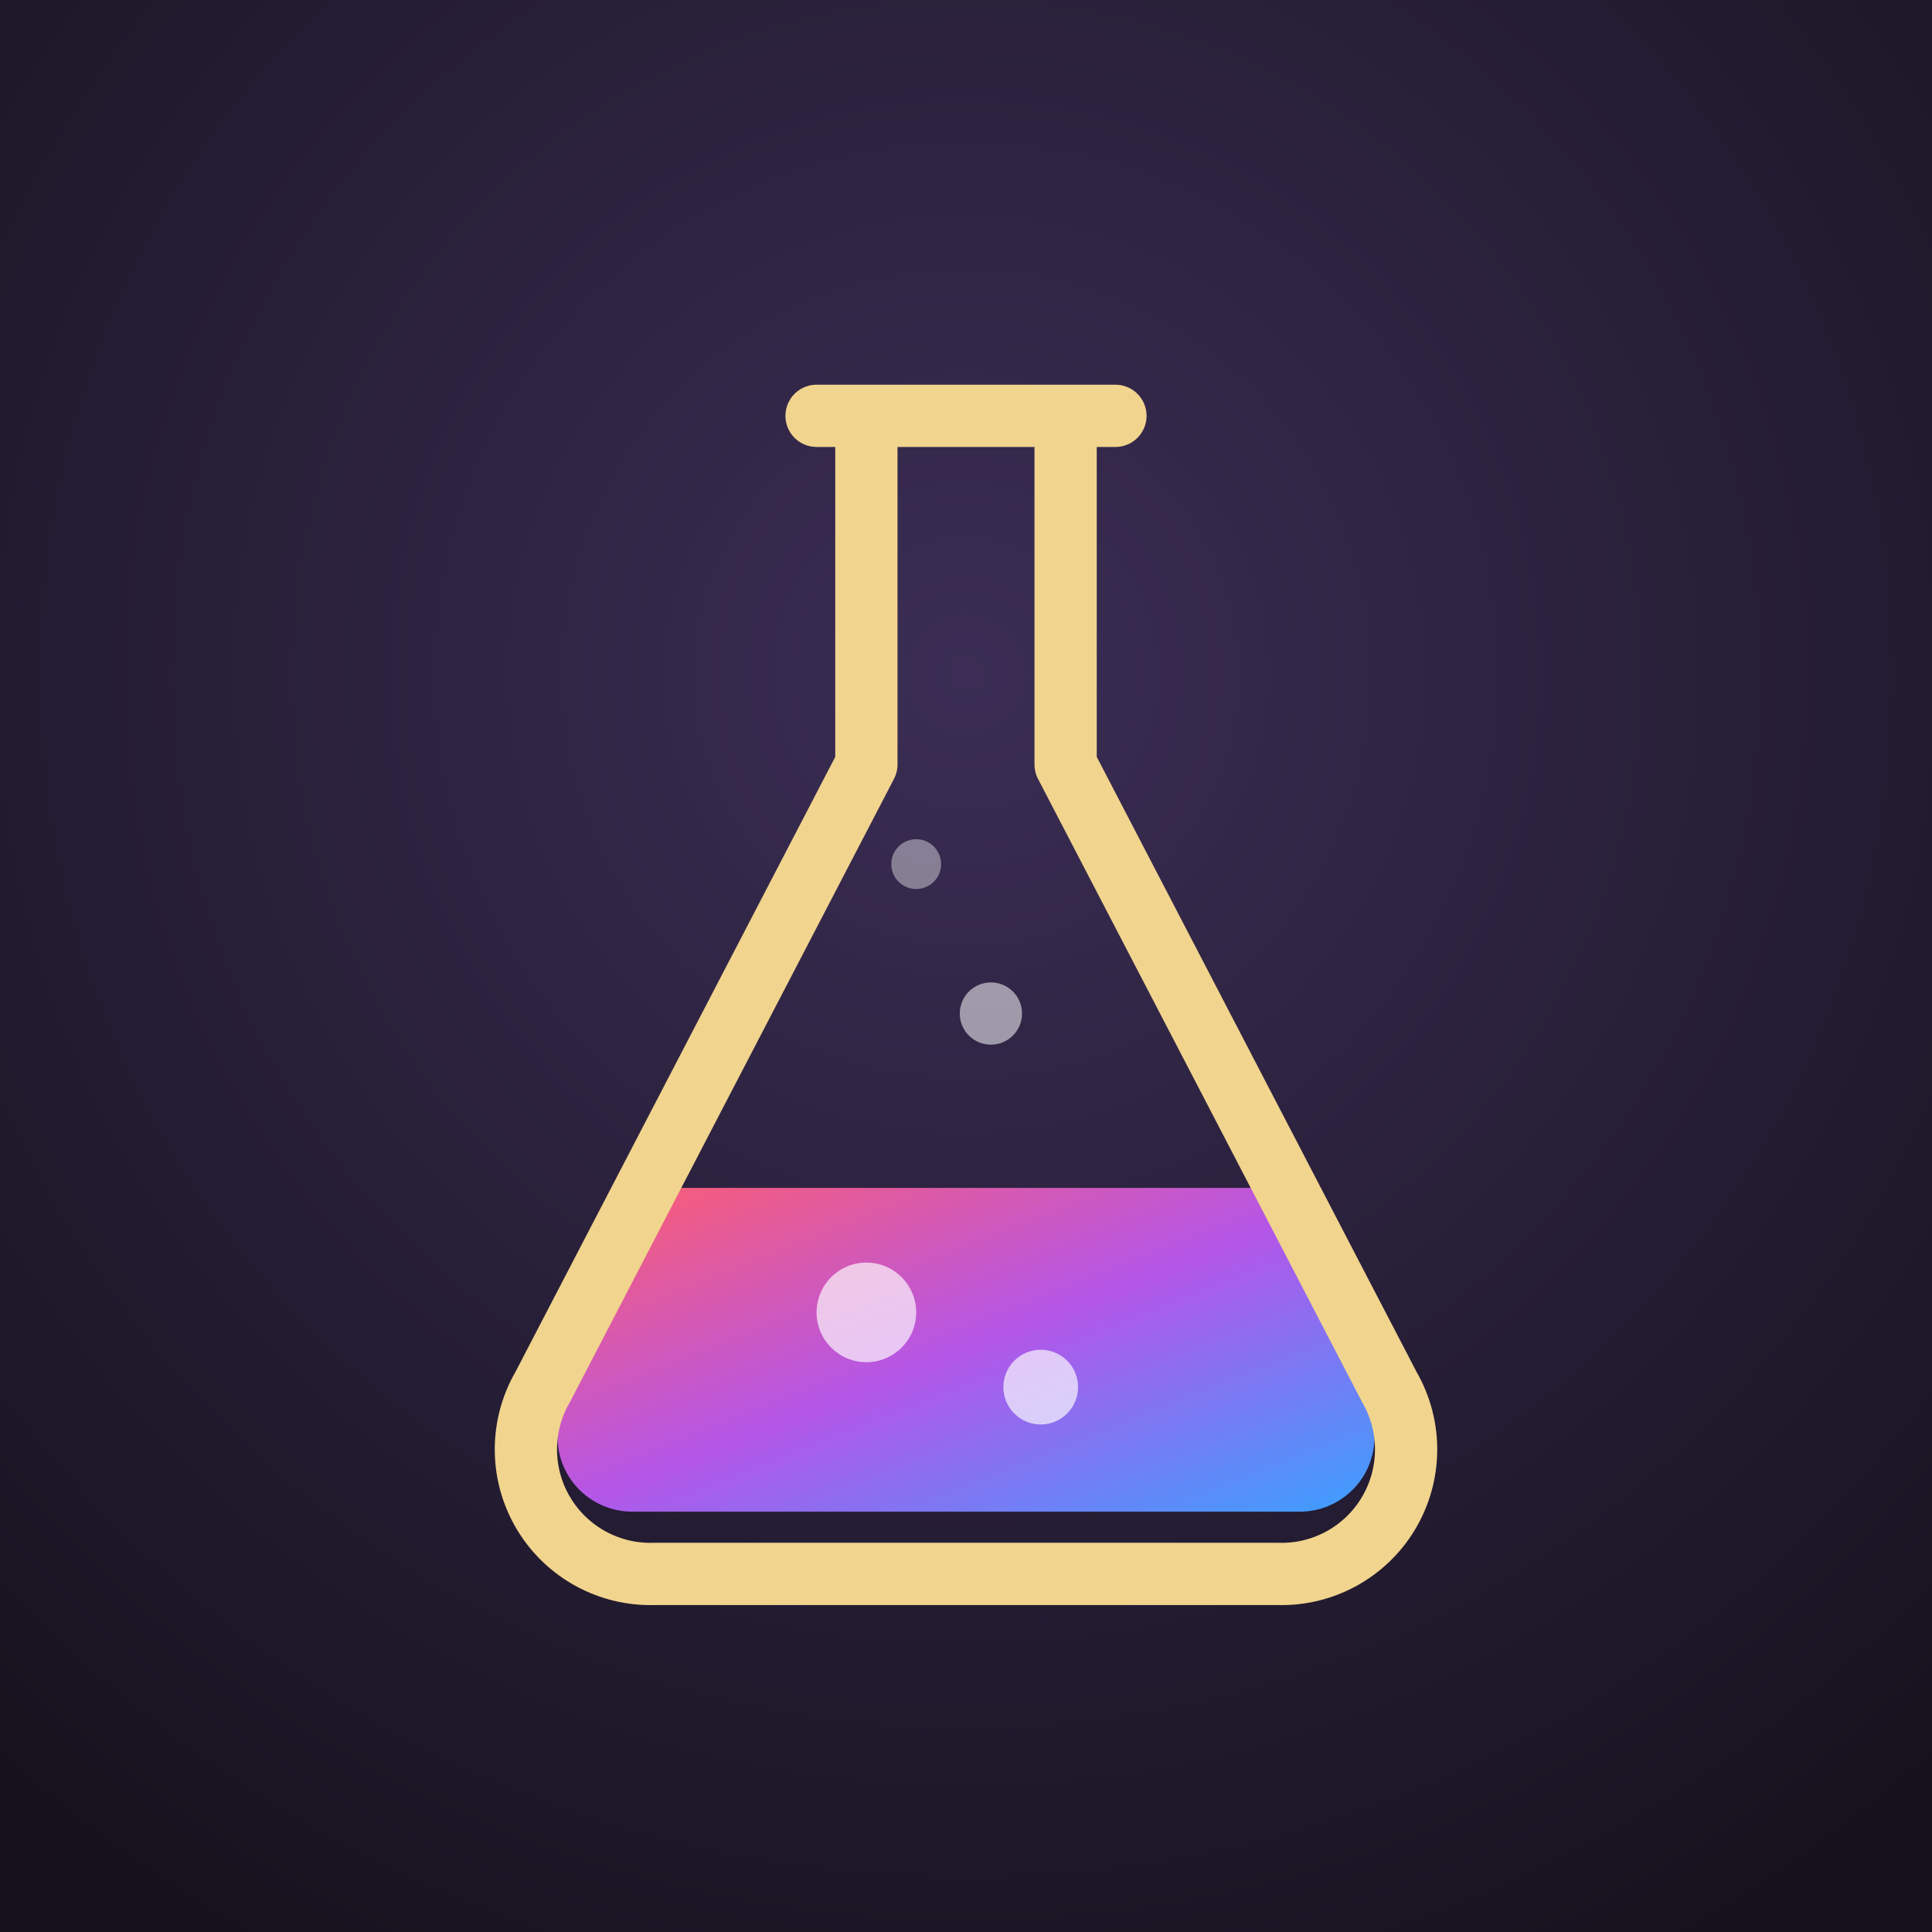
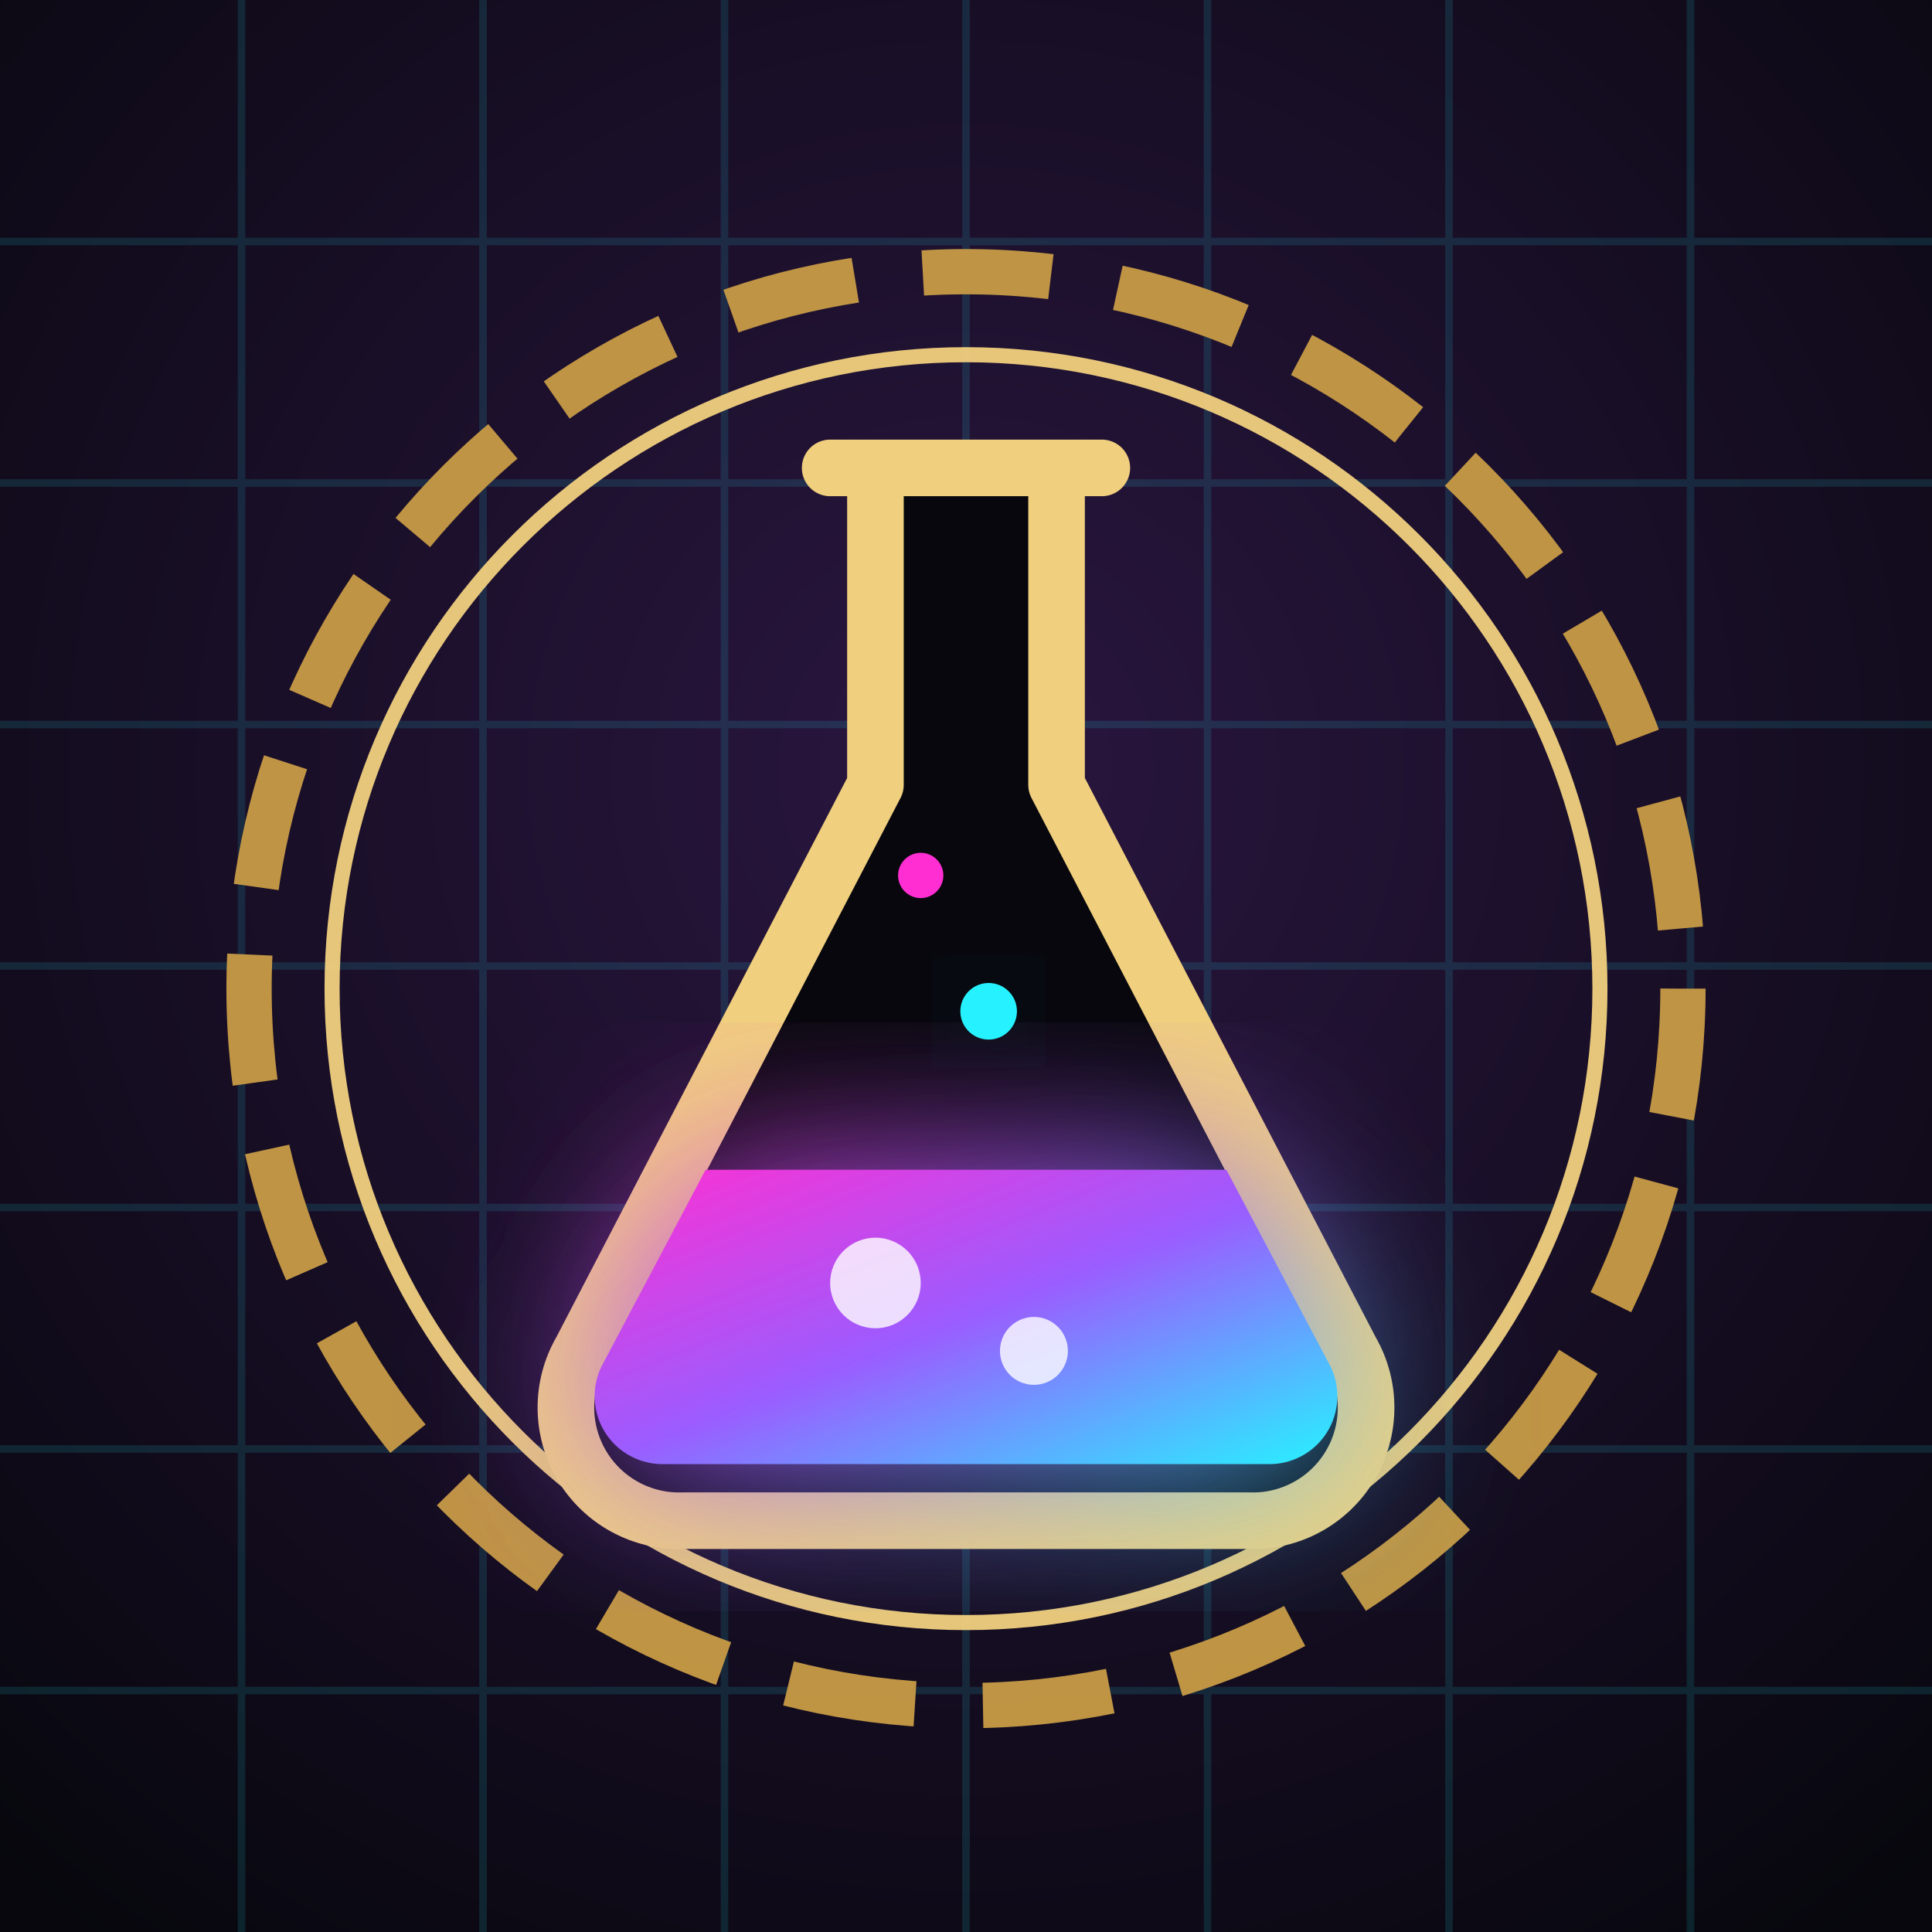
<svg xmlns="http://www.w3.org/2000/svg" viewBox="0 0 512 512">
  <defs>
-     <radialGradient id="bg" cx="50%" cy="35%" r="75%">
-       <stop offset="0" stop-color="#3b2d55" />
-       <stop offset="1" stop-color="#16121d" />
+     <radialGradient id="bg" cx="50%" cy="40%" r="75%">
+       <stop offset="0" stop-color="#2a1640" />
+       <stop offset="1" stop-color="#07070d" />
    </radialGradient>
    <linearGradient id="liq" x1="0" y1="0" x2="1" y2="1">
-       <stop offset="0" stop-color="#ff5d6c" />
-       <stop offset=".5" stop-color="#b456e8" />
-       <stop offset="1" stop-color="#3aa0ff" />
+       <stop offset="0" stop-color="#ff2fd2" />
+       <stop offset=".5" stop-color="#9b5cff" />
+       <stop offset="1" stop-color="#26f2ff" />
    </linearGradient>
+     <filter id="glow" x="-50%" y="-50%" width="200%" height="200%">
+       <feGaussianBlur stdDeviation="8" result="b" />
+       <feMerge>
+         <feMergeNode in="b" />
+         <feMergeNode in="SourceGraphic" />
+       </feMerge>
+     </filter>
  </defs>
  <rect width="512" height="512" fill="url(#bg)" />
-   <g transform="translate(256 262) scale(3.3) translate(-60 -60)">
-     <path d="M37 76h46l9 17a6 6 0 01-5 9H33a6 6 0 01-5-9z" fill="url(#liq)" />
-     <path d="M48 14h24M52 14v28L26 92a10 10 0 009 15h50a10 10 0 009-15L68 42V14" fill="none" stroke="#f1d48e" stroke-width="5" stroke-linejoin="round" stroke-linecap="round" />
-     <circle cx="52" cy="86" r="4" fill="#ffffffaa" />
-     <circle cx="66" cy="92" r="3" fill="#ffffffaa" />
-     <circle cx="62" cy="62" r="2.5" fill="#ffffff88" />
-     <circle cx="56" cy="50" r="2" fill="#ffffff66" />
+   <g stroke="#26f2ff" stroke-opacity=".12" stroke-width="2">
+     <path d="M0 64H512M0 128H512M0 192H512M0 256H512M0 320H512M0 384H512M0 448H512M64 0V512M128 0V512M192 0V512M256 0V512M320 0V512M384 0V512M448 0V512" />
+   </g>
+   <g transform="translate(256 262)" fill="none" stroke="#c79a45" stroke-width="12" opacity=".95">
+     <circle r="190" stroke-dasharray="34 18" />
+     <circle r="168" stroke-width="4" stroke="#f0cf7e" />
+   </g>
+   <g transform="translate(256 262) scale(3.0) translate(-60 -60)">
+     <path d="M48 14h24M52 14v28L26 92a10 10 0 009 15h50a10 10 0 009-15L68 42V14" fill="#07070d" stroke="#f0cf7e" stroke-width="5" stroke-linejoin="round" stroke-linecap="round" />
+     <path d="M37 76h46l9 17a6 6 0 01-5 9H33a6 6 0 01-5-9z" fill="url(#liq)" filter="url(#glow)" />
+     <circle cx="52" cy="86" r="4" fill="#ffffffcc" />
+     <circle cx="66" cy="92" r="3" fill="#ffffffcc" />
+     <circle cx="62" cy="62" r="2.5" fill="#26f2ff" filter="url(#glow)" />
+     <circle cx="56" cy="50" r="2" fill="#ff2fd2" filter="url(#glow)" />
  </g>
</svg>
